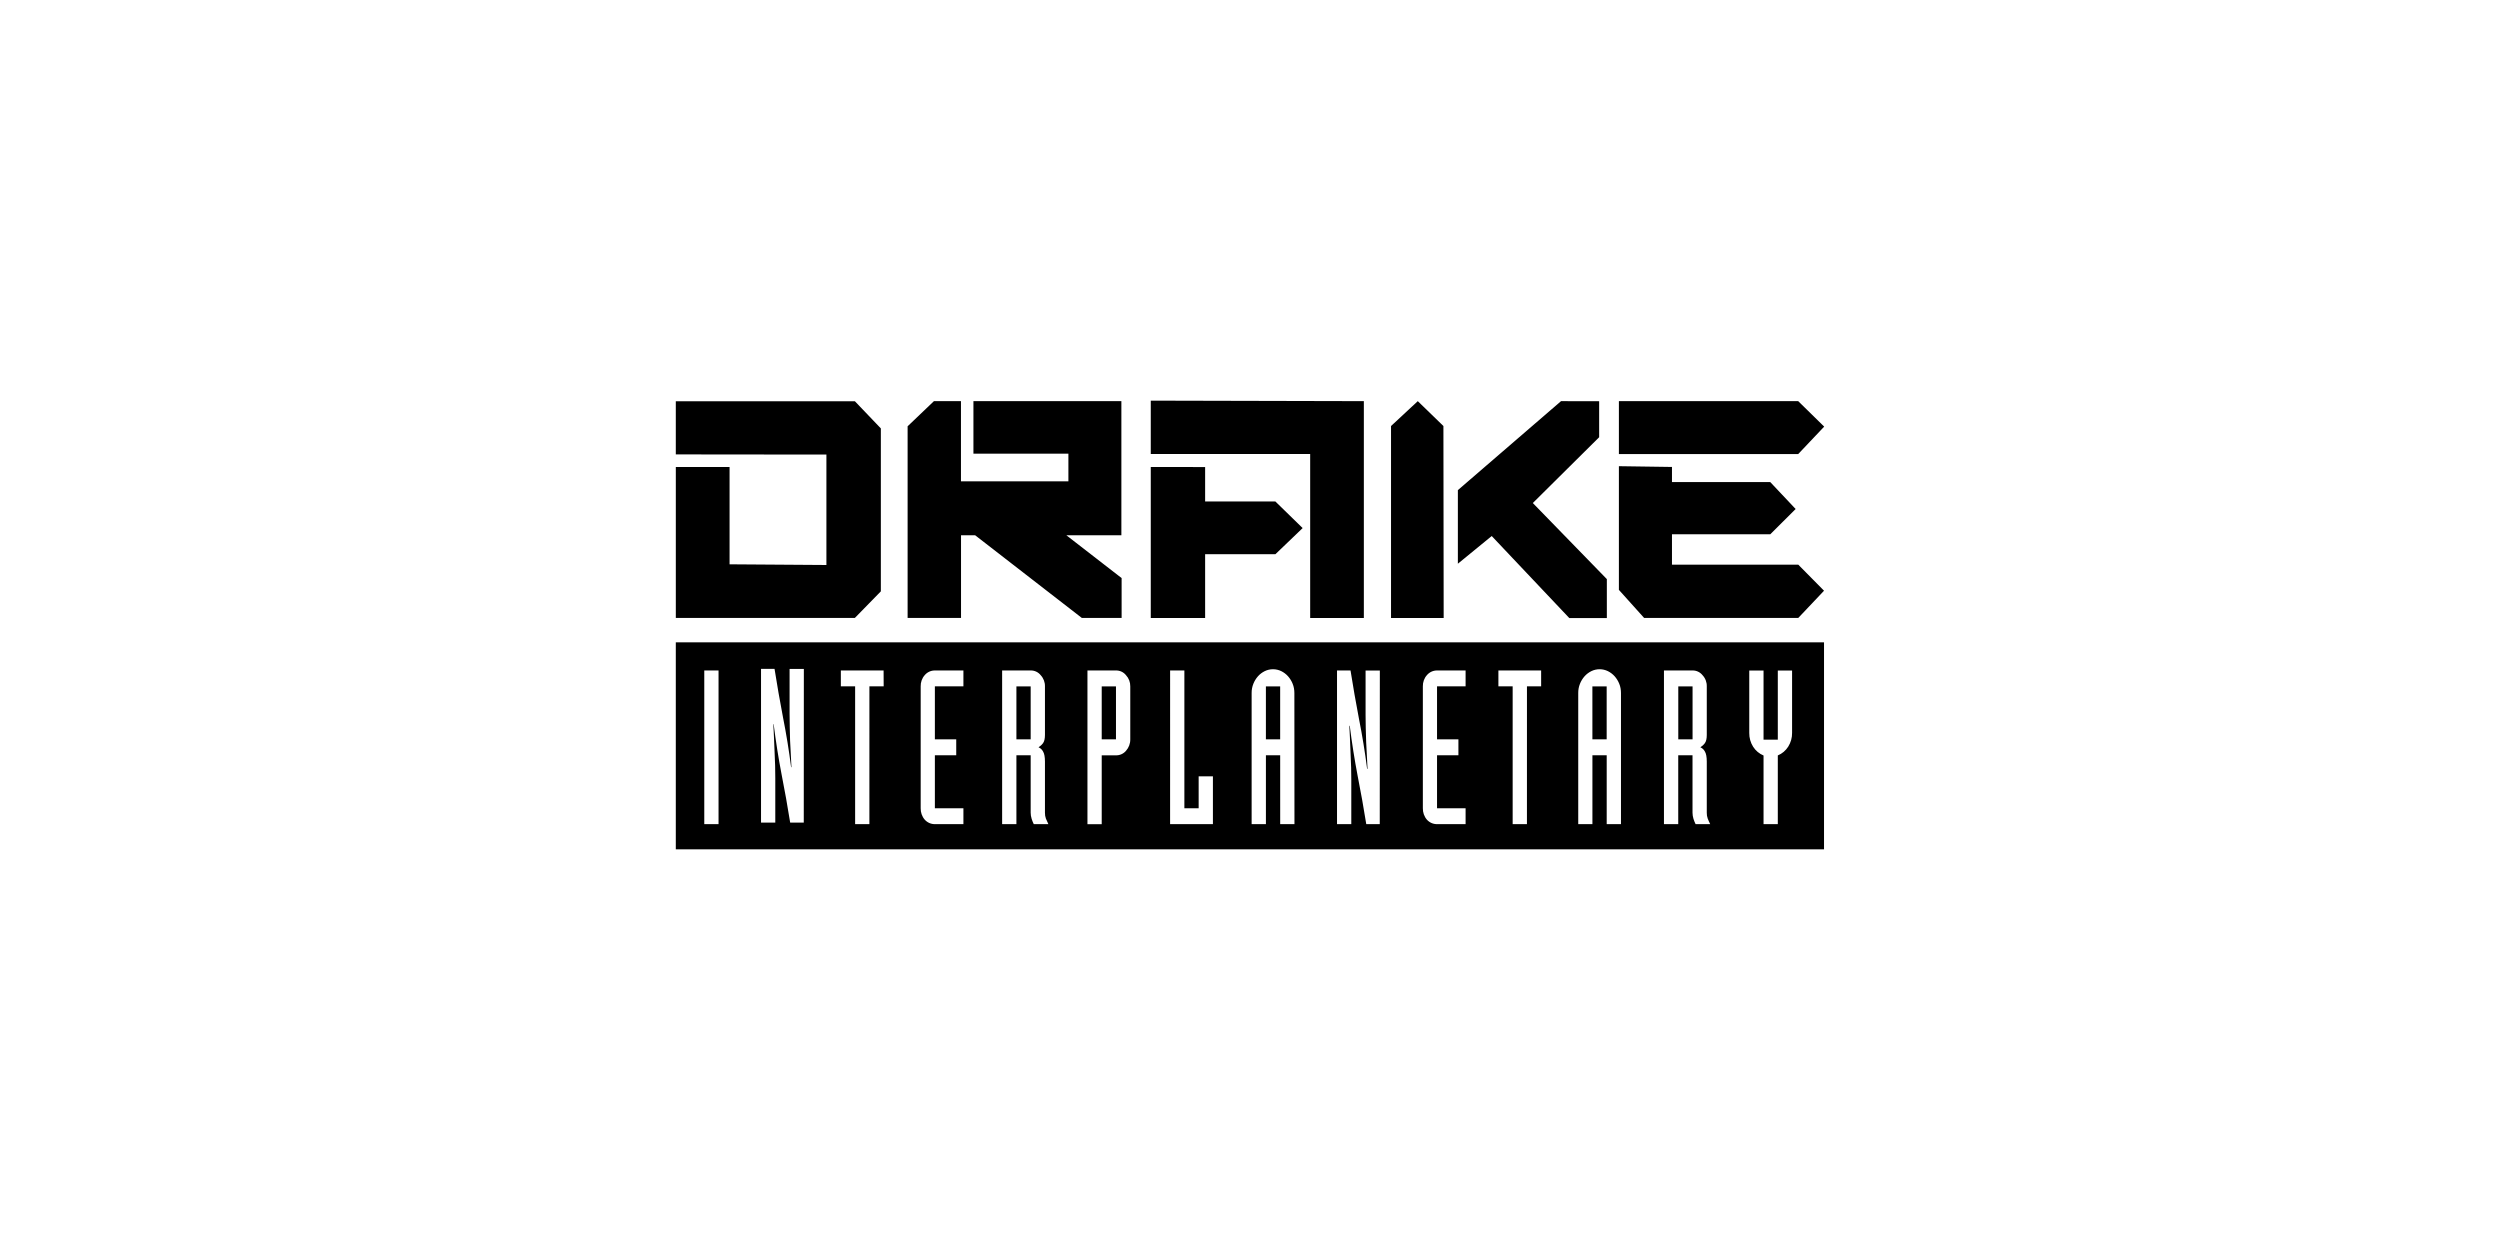
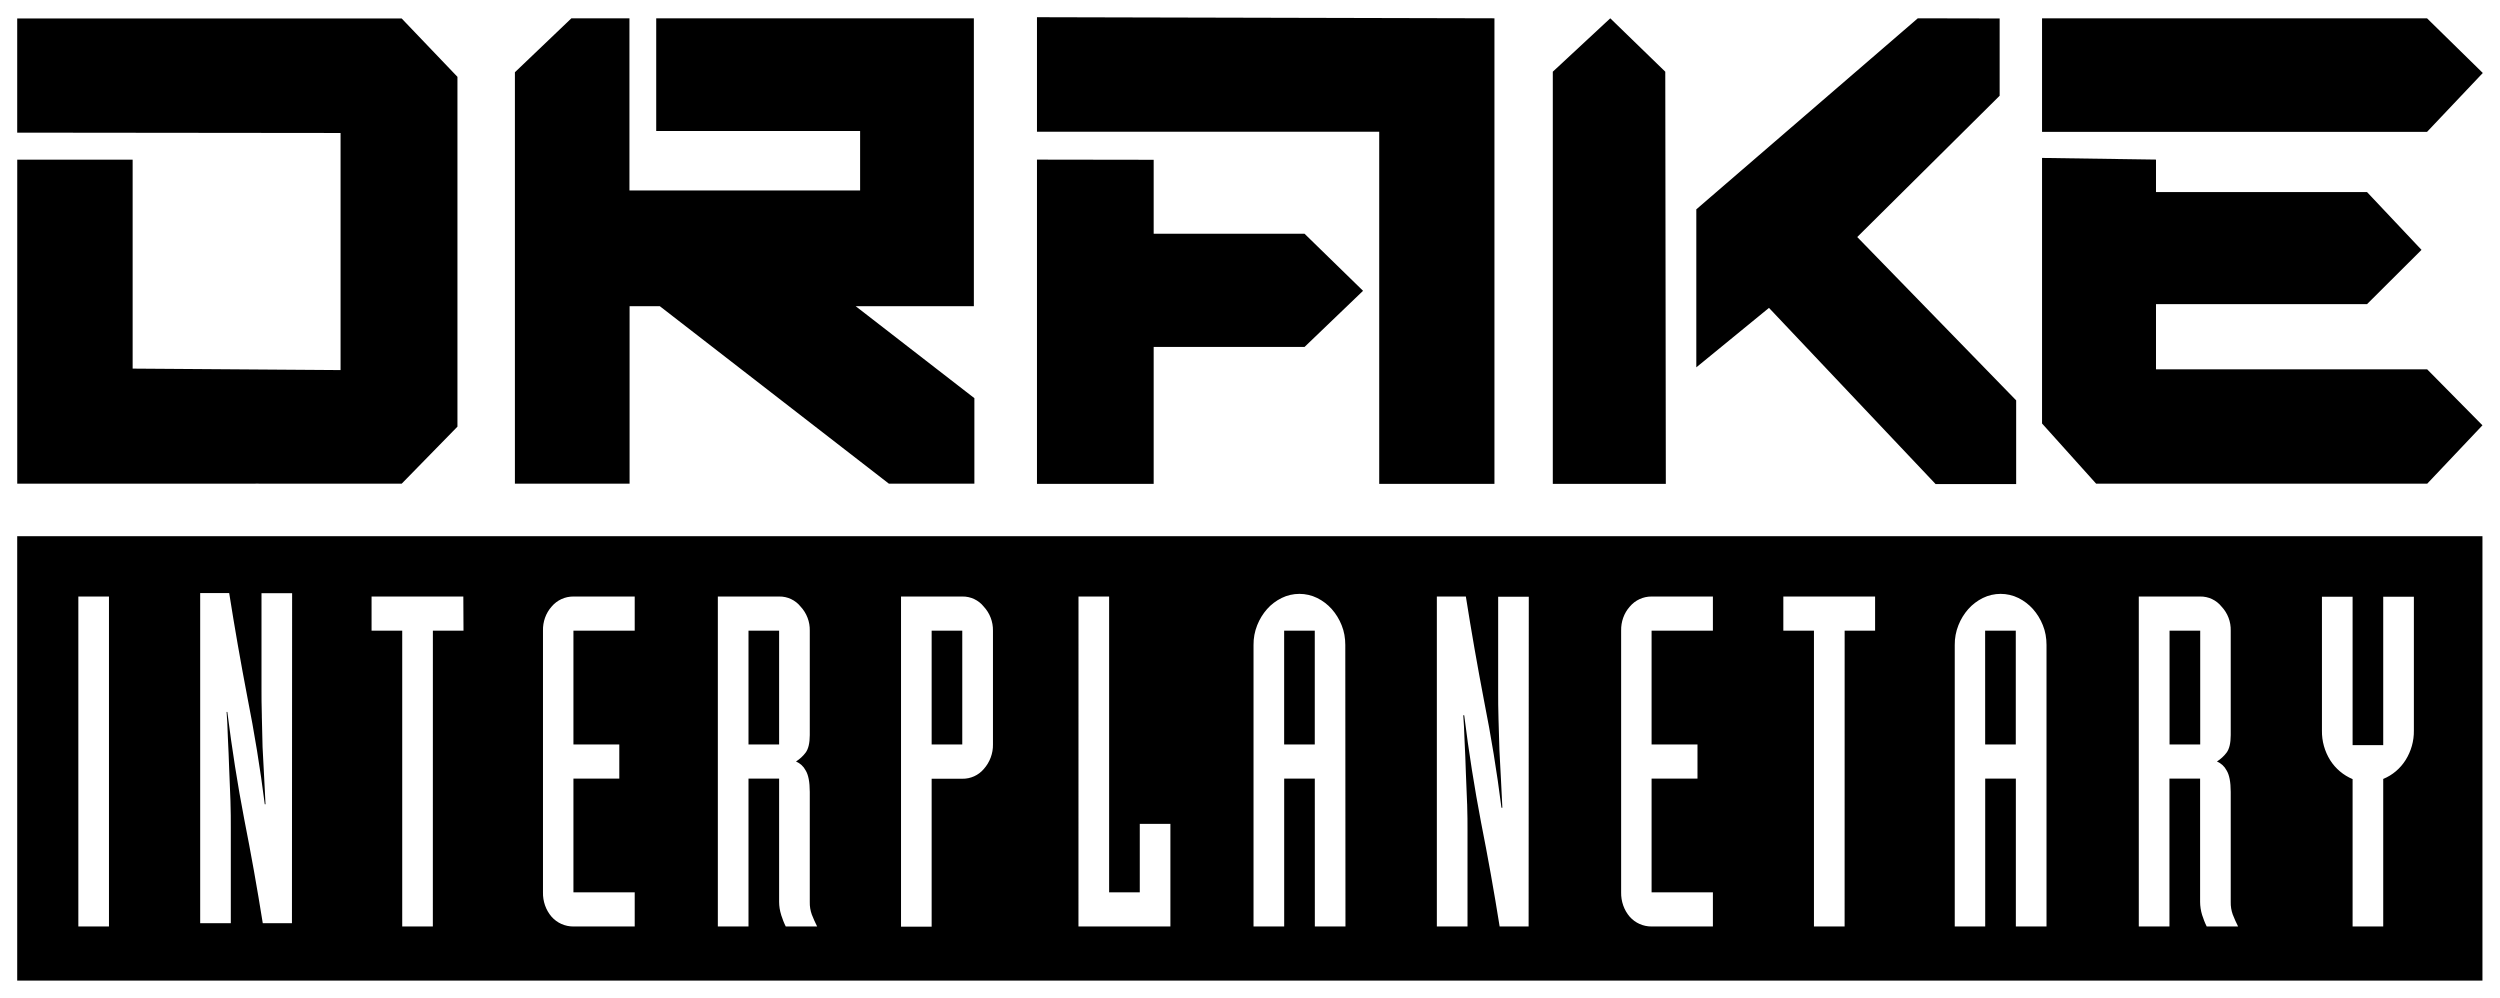
- <svg xmlns="http://www.w3.org/2000/svg" fill="none" viewBox="0 0 156 78">
+ <svg xmlns="http://www.w3.org/2000/svg" height="29" width="72.659" fill="none" viewBox="41.67 24.5 72.659 29">
  <path fill="currentColor" d="M63.424 42.83h.89v3.306h-.89zM68.747 42.83h.89v3.306h-.89zM78.992 42.83h.89v3.306h-.89zM99.365 42.83h.891v3.306h-.89zM104.725 42.83h.891v3.306h-.891z" />
  <path fill="currentColor" fill-rule="evenodd" d="M42.17 53V40.083h71.649V53zm1.777-1.573h.89v-9.59h-.89zm5.36-.096h.848l.005-9.59h-.89v2.779c0 .213 0 .475.01.779v.032q.008.424.021.88l.048.912.038.752h-.022a45 45 0 0 0-.506-3.115 94 94 0 0 1-.528-3.024h-.843v9.595h.89v-2.779c0-.219 0-.475-.01-.768l-.001-.032q-.014-.44-.036-.896c-.011-.31-.022-.619-.038-.912q-.014-.456-.037-.752h.021q.202 1.61.491 3.115.297 1.503.539 3.024m4.944-8.502h.89l-.005-.992h-2.667v.992h.891v8.598h.89zm4.085 0h1.781v-.992h-1.781a.82.82 0 0 0-.635.294c-.17.192-.256.442-.25.698v7.606c-.006.256.08.512.25.709a.84.84 0 0 0 .635.283h1.781v-.992h-1.781v-3.307h1.333v-.992h-1.333zm6.037 8.262c.038.117.08.229.134.336h.912a4 4 0 0 1-.155-.347 1 1 0 0 1-.059-.363v-3.2q-.001-.438-.122-.629a.56.56 0 0 0-.278-.256c.107-.07.203-.155.278-.256q.121-.16.122-.512v-3.035a.99.99 0 0 0-.266-.698.78.78 0 0 0-.624-.294h-1.782v9.59h.891v-4.299h.89v3.584q.001.193.06.379m5.888-4.24c.176-.198.272-.454.267-.715v-3.307a1 1 0 0 0-.267-.698.78.78 0 0 0-.624-.294h-1.781v9.595h.89v-4.299h.891a.8.8 0 0 0 .624-.282m2.752 4.576h2.672v-2.982h-.89v1.99h-.891v-8.598h-.89zm6.87 0h.89l-.005-8.182c0-.197-.032-.394-.107-.576a1.6 1.6 0 0 0-.288-.469 1.4 1.4 0 0 0-.421-.32c-.325-.16-.71-.16-1.035 0-.16.08-.304.187-.421.32a1.6 1.6 0 0 0-.288.47 1.5 1.5 0 0 0-.107.575v8.182h.891v-4.299h.89zm5.37 0h.843l.005-9.584h-.89v2.778c0 .214 0 .475.01.779q.009.232.014.472l.013.44.048.912.037.752h-.026a45 45 0 0 0-.507-3.115 94 94 0 0 1-.528-3.024h-.843v9.59h.891v-2.779c0-.219 0-.475-.01-.768l-.002-.031a56 56 0 0 0-.036-.897c-.01-.31-.021-.619-.037-.912q-.015-.456-.038-.752h.027c.133 1.072.299 2.112.49 3.115q.298 1.503.54 3.024m4.416-8.598h1.782v-.992h-1.782a.82.82 0 0 0-.634.294c-.171.192-.256.442-.251.698v7.606c-.005.256.08.512.25.709a.84.84 0 0 0 .635.283h1.782v-.992h-1.782v-3.307h1.334v-.992h-1.334zm5.611 0h.885v-.992H93.5v.992h.89v8.598h.891zm4.976 8.598h.891v-8.182c0-.197-.032-.394-.107-.576a1.6 1.6 0 0 0-.288-.469 1.4 1.4 0 0 0-.421-.32c-.326-.16-.71-.16-1.035 0a1.4 1.4 0 0 0-.421.32 1.6 1.6 0 0 0-.288.47 1.5 1.5 0 0 0-.107.575v8.182h.885v-4.299h.891zm5.413-.336c.038.117.08.229.134.336h.912c-.059-.112-.107-.23-.155-.347a1 1 0 0 1-.059-.363v-3.2q-.001-.438-.122-.629a.56.56 0 0 0-.278-.256c.107-.07.203-.155.278-.256q.121-.16.122-.512v-3.035a.98.98 0 0 0-.266-.698.78.78 0 0 0-.624-.294h-1.782v9.59h.891v-4.299h.891v3.584q.001.193.058.379m5.915-4.502c.16-.256.245-.554.24-.858v-3.888h-.891v4.314h-.89v-4.314h-.891v3.893c-.005.304.08.603.24.859.155.245.384.437.651.549v4.283h.89v-4.288c.272-.112.496-.304.651-.55" clip-rule="evenodd" />
  <path fill="currentColor" d="M71.808 25v3.328h9.947v10.235h3.349V25.032zM97.408 25.032l-6.437 5.552v4.592l2.112-1.728 4.842 5.12h2.342v-2.432l-4.619-4.747 4.139-4.106v-2.246zM42.17 25.032v3.323l9.398.01v6.891l-6.043-.043V29.14h-3.354v9.418c3.722-.005 11.173 0 11.173 0l1.621-1.658V26.733l-1.621-1.696H42.171zM58.277 25.032 56.635 26.6v11.957h3.333V33.4h.88l6.656 5.157h2.485v-2.485L66.54 33.4h3.434v-8.368h-9.232v3.275h5.926v1.728h-6.704v-5.003zM88.47 25.032l-1.67 1.552v11.979h3.285l-.016-11.979zM101.019 25.032v3.301h11.189l1.621-1.712-1.621-1.589zM101.019 29.09v7.718l1.573 1.75h9.621l1.606-1.697-1.606-1.626h-7.882V33.34h6.133l1.584-1.578-1.584-1.68h-6.133v-.944z" />
  <path fill="currentColor" d="M71.808 29.139v9.424H75.2v-3.979h4.384l1.701-1.632-1.701-1.659H75.2v-2.149z" />
</svg>
